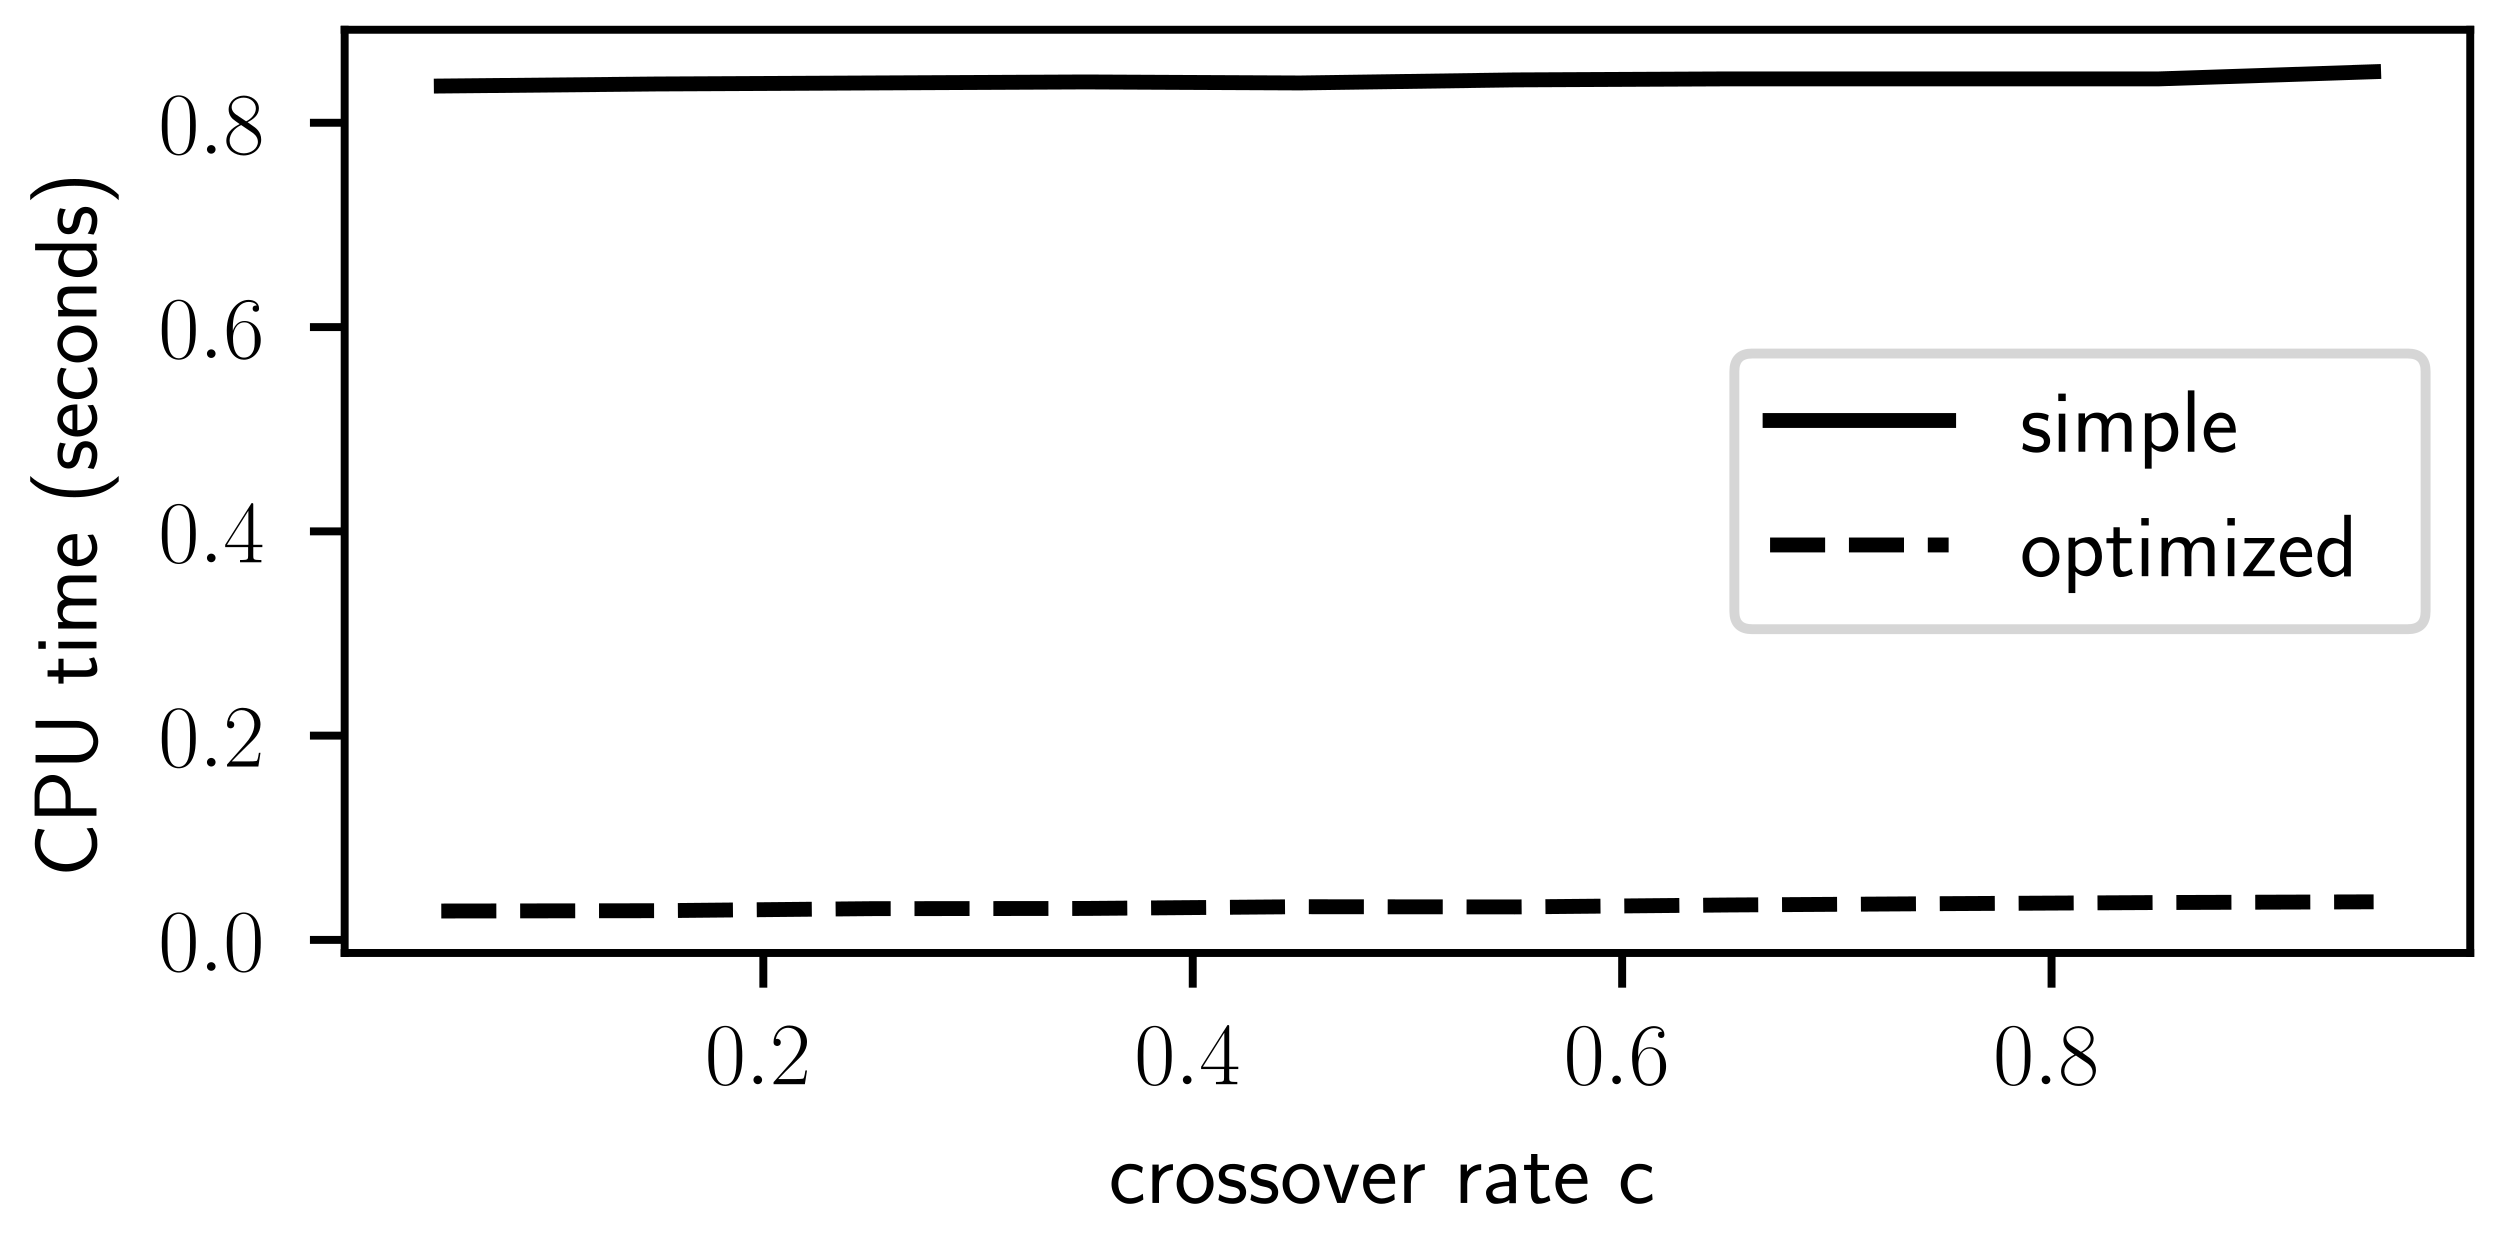
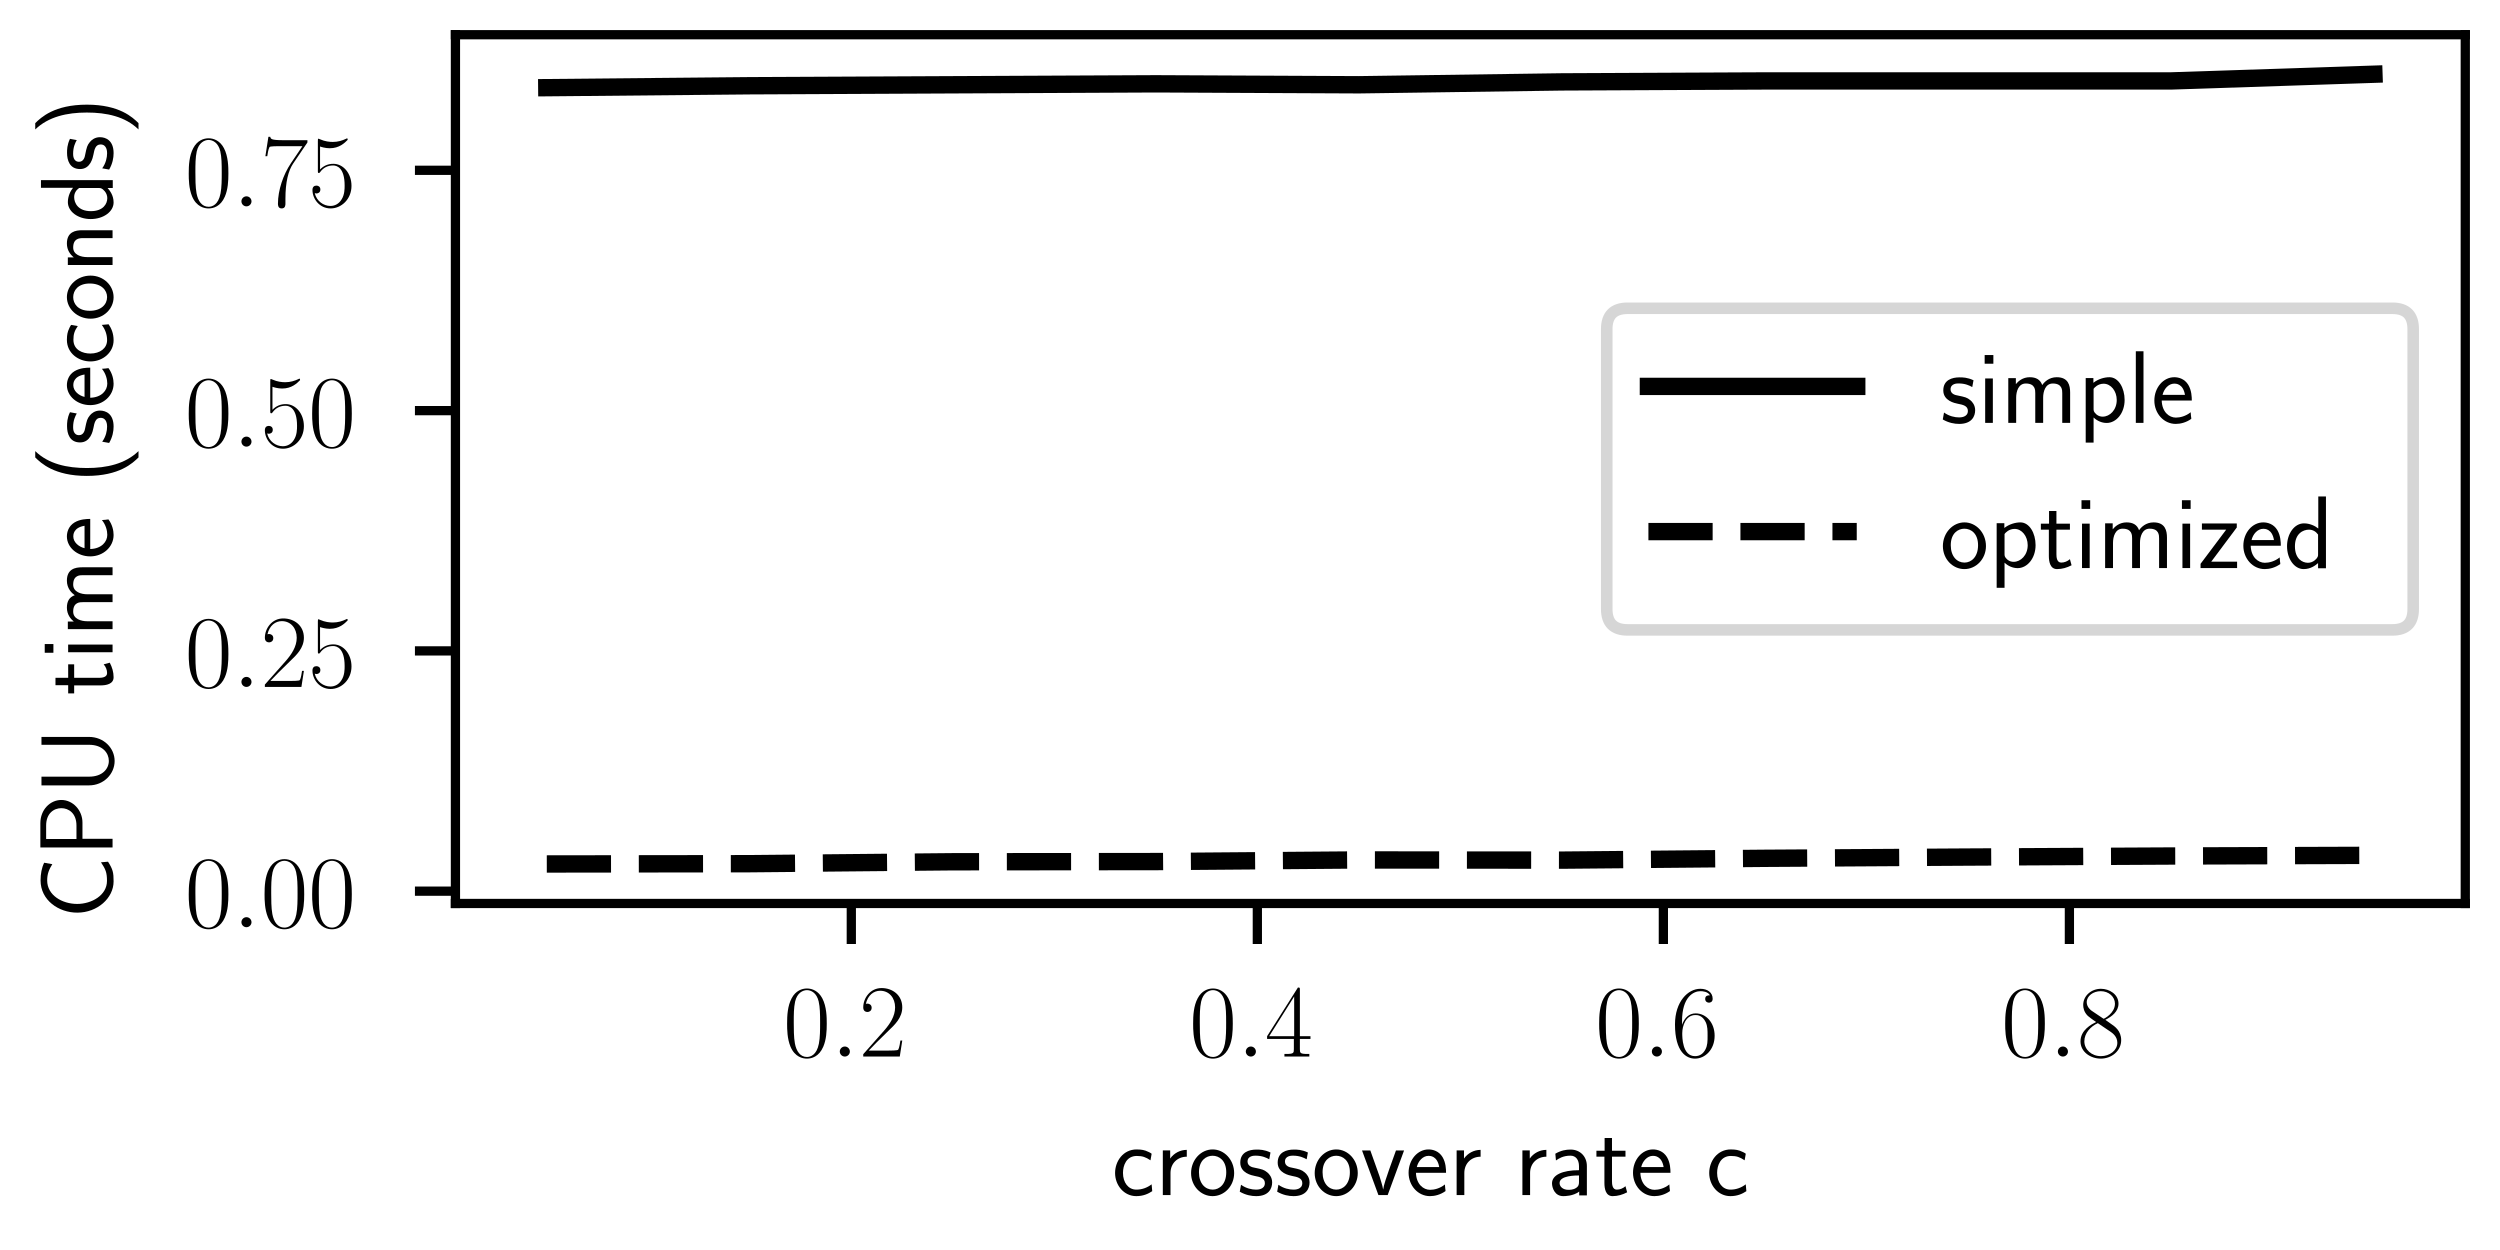
- <svg xmlns="http://www.w3.org/2000/svg" xmlns:xlink="http://www.w3.org/1999/xlink" width="252pt" height="126pt" viewBox="0 0 252 126" version="1.1">
+ <svg xmlns="http://www.w3.org/2000/svg" xmlns:xlink="http://www.w3.org/1999/xlink" width="216pt" height="108pt" viewBox="0 0 216 108" version="1.1">
  <defs>
    <style type="text/css">*{stroke-linejoin: round; stroke-linecap: butt}</style>
  </defs>
  <g id="figure_1">
    <g id="patch_1">
-       <path d="M 0 126  L 252 126  L 252 0  L 0 0  z " style="fill: #ffffff" />
+       <path d="M 0 108  L 216 108  L 216 0  L 0 0  z " style="fill: #ffffff" />
    </g>
    <g id="axes_1">
      <g id="patch_2">
-         <path d="M 34.742 96.06  L 249 96.06  L 249 3  L 34.742 3  z " style="fill: #ffffff" />
+         <path d="M 39.35 78.06  L 213 78.06  L 213 3  L 39.35 3  z " style="fill: #ffffff" />
      </g>
      <g id="matplotlib.axis_1">
        <g id="xtick_1">
          <g id="line2d_1">
            <defs>
-               <path id="m308ebe2b31" d="M 0 0  L 0 3.5  " style="stroke: #000000; stroke-width: 0.8" />
-             </defs>
-             <g>
-               <use xlink:href="#m308ebe2b31" x="76.944" y="96.06" style="stroke: #000000; stroke-width: 0.8" />
+               <path id="m076ae0b006" d="M 0 0  L 0 3.5  " style="stroke: #000000; stroke-width: 0.8" />
+             </defs>
+             <g>
+               <use xlink:href="#m076ae0b006" x="73.553" y="78.06" style="stroke: #000000; stroke-width: 0.8" />
            </g>
          </g>
          <g id="text_1">
-             <g transform="translate(71.05654 109.2862) scale(0.09 -0.09)">
+             <g transform="translate(67.66575 91.28619) scale(0.09 -0.09)">
              <defs>
                <path id="CMR17-30" d="M 2688 2025  C 2688 2416 2682 3080 2413 3591  C 2176 4039 1798 4198 1466 4198  C 1158 4198 768 4058 525 3597  C 269 3118 243 2524 243 2025  C 243 1661 250 1106 448 619  C 723 -39 1216 -128 1466 -128  C 1760 -128 2208 -7 2470 600  C 2662 1042 2688 1559 2688 2025  z M 1466 -26  C 1056 -26 813 325 723 812  C 653 1188 653 1738 653 2096  C 653 2588 653 2997 736 3387  C 858 3929 1216 4096 1466 4096  C 1728 4096 2067 3923 2189 3400  C 2272 3036 2278 2607 2278 2096  C 2278 1680 2278 1169 2202 792  C 2067 95 1690 -26 1466 -26  z " transform="scale(0.015625)" />
                <path id="CMMI12-3a" d="M 1178 307  C 1178 492 1024 619 870 619  C 685 619 557 466 557 313  C 557 128 710 0 864 0  C 1050 0 1178 153 1178 307  z " transform="scale(0.015625)" />
                <path id="CMR17-32" d="M 2669 989  L 2554 989  C 2490 536 2438 459 2413 420  C 2381 369 1920 369 1830 369  L 602 369  C 832 619 1280 1072 1824 1597  C 2214 1967 2669 2402 2669 3035  C 2669 3790 2067 4224 1395 4224  C 691 4224 262 3604 262 3030  C 262 2780 448 2748 525 2748  C 589 2748 781 2787 781 3010  C 781 3207 614 3264 525 3264  C 486 3264 448 3258 422 3245  C 544 3790 915 4058 1306 4058  C 1862 4058 2227 3617 2227 3035  C 2227 2479 1901 2000 1536 1584  L 262 146  L 262 0  L 2515 0  L 2669 989  z " transform="scale(0.015625)" />
              </defs>
              <use xlink:href="#CMR17-30" transform="scale(0.996264)" />
              <use xlink:href="#CMMI12-3a" transform="translate(45.69048 0) scale(0.996264)" />
              <use xlink:href="#CMR17-32" transform="translate(72.78765 0) scale(0.996264)" />
            </g>
          </g>
        </g>
        <g id="xtick_2">
          <g id="line2d_2">
            <g>
-               <use xlink:href="#m308ebe2b31" x="120.229" y="96.06" style="stroke: #000000; stroke-width: 0.8" />
+               <use xlink:href="#m076ae0b006" x="108.634" y="78.06" style="stroke: #000000; stroke-width: 0.8" />
            </g>
          </g>
          <g id="text_2">
-             <g transform="translate(114.341 109.2862) scale(0.09 -0.09)">
+             <g transform="translate(102.7466 91.28619) scale(0.09 -0.09)">
              <defs>
                <path id="CMR17-34" d="M 2150 4122  C 2150 4256 2144 4256 2029 4256  L 128 1254  L 128 1088  L 1779 1088  L 1779 457  C 1779 224 1766 160 1318 160  L 1197 160  L 1197 0  C 1402 0 1747 0 1965 0  C 2182 0 2528 0 2733 0  L 2733 160  L 2611 160  C 2163 160 2150 224 2150 457  L 2150 1088  L 2803 1088  L 2803 1254  L 2150 1254  L 2150 4122  z M 1798 3703  L 1798 1254  L 256 1254  L 1798 3703  z " transform="scale(0.015625)" />
              </defs>
              <use xlink:href="#CMR17-30" transform="scale(0.996264)" />
              <use xlink:href="#CMMI12-3a" transform="translate(45.69048 0) scale(0.996264)" />
              <use xlink:href="#CMR17-34" transform="translate(72.78765 0) scale(0.996264)" />
            </g>
          </g>
        </g>
        <g id="xtick_3">
          <g id="line2d_3">
            <g>
-               <use xlink:href="#m308ebe2b31" x="163.513" y="96.06" style="stroke: #000000; stroke-width: 0.8" />
+               <use xlink:href="#m076ae0b006" x="143.715" y="78.06" style="stroke: #000000; stroke-width: 0.8" />
            </g>
          </g>
          <g id="text_3">
-             <g transform="translate(157.6254 109.2862) scale(0.09 -0.09)">
+             <g transform="translate(137.8275 91.28619) scale(0.09 -0.09)">
              <defs>
                <path id="CMR17-36" d="M 678 2176  C 678 3690 1395 4032 1811 4032  C 1946 4032 2272 4009 2400 3776  C 2298 3776 2106 3776 2106 3553  C 2106 3381 2246 3323 2336 3323  C 2394 3323 2566 3348 2566 3560  C 2566 3954 2246 4179 1805 4179  C 1043 4179 243 3390 243 1984  C 243 253 966 -128 1478 -128  C 2099 -128 2688 427 2688 1283  C 2688 2081 2170 2662 1517 2662  C 1126 2662 838 2407 678 1960  L 678 2176  z M 1478 25  C 691 25 691 1200 691 1436  C 691 1896 909 2560 1504 2560  C 1613 2560 1926 2560 2138 2120  C 2253 1870 2253 1609 2253 1289  C 2253 944 2253 690 2118 434  C 1978 171 1773 25 1478 25  z " transform="scale(0.015625)" />
              </defs>
              <use xlink:href="#CMR17-30" transform="scale(0.996264)" />
              <use xlink:href="#CMMI12-3a" transform="translate(45.69048 0) scale(0.996264)" />
              <use xlink:href="#CMR17-36" transform="translate(72.78765 0) scale(0.996264)" />
            </g>
          </g>
        </g>
        <g id="xtick_4">
          <g id="line2d_4">
            <g>
-               <use xlink:href="#m308ebe2b31" x="206.797" y="96.06" style="stroke: #000000; stroke-width: 0.8" />
+               <use xlink:href="#m076ae0b006" x="178.796" y="78.06" style="stroke: #000000; stroke-width: 0.8" />
            </g>
          </g>
          <g id="text_4">
-             <g transform="translate(200.9098 109.2862) scale(0.09 -0.09)">
+             <g transform="translate(172.9083 91.28619) scale(0.09 -0.09)">
              <defs>
                <path id="CMR17-38" d="M 1741 2264  C 2144 2467 2554 2773 2554 3263  C 2554 3841 1990 4179 1472 4179  C 890 4179 378 3759 378 3180  C 378 3021 416 2747 666 2505  C 730 2442 998 2251 1171 2130  C 883 1983 211 1634 211 934  C 211 279 838 -128 1459 -128  C 2144 -128 2720 362 2720 1010  C 2720 1590 2330 1857 2074 2029  L 1741 2264  z M 902 2822  C 851 2854 595 3051 595 3351  C 595 3739 998 4032 1459 4032  C 1965 4032 2336 3676 2336 3262  C 2336 2669 1670 2331 1638 2331  C 1632 2331 1626 2331 1574 2370  L 902 2822  z M 2080 1519  C 2176 1449 2483 1240 2483 851  C 2483 381 2010 25 1472 25  C 890 25 448 438 448 940  C 448 1443 838 1862 1280 2060  L 2080 1519  z " transform="scale(0.015625)" />
              </defs>
              <use xlink:href="#CMR17-30" transform="scale(0.996264)" />
              <use xlink:href="#CMMI12-3a" transform="translate(45.69048 0) scale(0.996264)" />
              <use xlink:href="#CMR17-38" transform="translate(72.78765 0) scale(0.996264)" />
            </g>
          </g>
        </g>
        <g id="text_5">
-           <g transform="translate(111.7437 121.2563) scale(0.09 -0.09)">
+           <g transform="translate(96.04754 103.2563) scale(0.09 -0.09)">
            <defs>
              <path id="CMSS17-63" d="M 2464 2541  C 2464 2585 2170 2714 2093 2739  C 1882 2816 1613 2816 1542 2816  C 710 2816 211 2093 211 1363  C 211 595 768 -64 1517 -64  C 1946 -64 2253 76 2502 242  L 2464 664  C 2189 453 1869 337 1523 337  C 1024 337 698 774 698 1369  C 698 1831 909 2414 1549 2414  C 1901 2414 2099 2343 2394 2145  L 2464 2541  z " transform="scale(0.015625)" />
              <path id="CMSS17-72" d="M 954 1363  C 954 1965 1395 2368 1958 2368  L 1958 2789  C 1549 2789 1165 2585 934 2253  L 934 2758  L 480 2758  L 480 0  L 954 0  L 954 1363  z " transform="scale(0.015625)" />
              <path id="CMSS17-6f" d="M 2829 1356  C 2829 2176 2221 2816 1504 2816  C 768 2816 173 2157 173 1356  C 173 544 787 -64 1498 -64  C 2227 -64 2829 563 2829 1356  z M 1504 337  C 1050 337 659 709 659 1408  C 659 2151 1114 2427 1498 2427  C 1914 2427 2342 2126 2342 1408  C 2342 683 1926 337 1504 337  z " transform="scale(0.015625)" />
              <path id="CMSS17-73" d="M 2061 2627  C 1683 2807 1389 2807 1197 2807  C 742 2807 198 2648 198 2003  C 198 1359 902 1218 1094 1179  C 1389 1122 1715 1058 1715 740  C 1715 337 1254 337 1171 337  C 915 337 563 407 243 638  L 166 210  C 531 0 883 -64 1178 -64  C 1965 -64 2163 416 2163 781  C 2163 1094 1984 1305 1862 1401  C 1651 1568 1574 1587 1050 1696  C 960 1709 646 1779 646 2066  C 646 2432 1050 2432 1139 2432  C 1555 2432 1811 2303 1984 2208  L 2061 2627  z " transform="scale(0.015625)" />
              <path id="CMSS17-76" d="M 2675 2752  L 2176 2752  L 1747 1556  C 1613 1165 1421 627 1389 352  L 1382 352  C 1370 468 1318 634 1286 749  C 1248 890 1197 1056 1158 1172  L 595 2752  L 83 2752  L 1094 0  L 1664 0  L 2675 2752  z " transform="scale(0.015625)" />
              <path id="CMSS17-65" d="M 2502 1377  C 2502 1590 2490 2003 2285 2345  C 2061 2713 1696 2816 1421 2816  C 755 2816 192 2188 192 1375  C 192 582 774 -64 1510 -64  C 1798 -64 2150 19 2470 248  C 2470 274 2458 414 2451 420  C 2451 433 2432 630 2432 656  C 2125 407 1773 325 1517 325  C 1107 325 666 667 646 1377  L 2502 1377  z M 698 1728  C 781 2084 1062 2421 1421 2421  C 1517 2421 1965 2421 2080 1728  L 698 1728  z " transform="scale(0.015625)" />
              <path id="CMSS17-61" d="M 2406 1791  C 2406 2392 1978 2808 1402 2808  C 1120 2808 813 2757 461 2553  L 499 2135  C 659 2248 934 2432 1395 2432  C 1722 2432 1920 2180 1920 1782  L 1920 1536  C 896 1536 256 1238 256 726  C 256 461 416 -64 947 -64  C 1043 -64 1562 -64 1933 217  L 1933 -19  L 2406 -19  L 2406 1791  z M 1920 816  C 1920 701 1920 548 1728 434  C 1562 325 1350 325 1261 325  C 941 325 723 511 723 744  C 723 1211 1722 1211 1920 1211  L 1920 816  z " transform="scale(0.015625)" />
              <path id="CMSS17-74" d="M 1069 2368  L 1901 2368  L 1901 2737  L 1069 2737  L 1069 3520  L 614 3520  L 614 2737  L 109 2737  L 109 2368  L 602 2368  L 602 749  C 602 384 685 -64 1107 -64  C 1427 -64 1722 25 2003 172  L 1901 548  C 1747 414 1562 337 1363 337  C 1082 337 1069 696 1069 856  L 1069 2368  z " transform="scale(0.015625)" />
            </defs>
            <use xlink:href="#CMSS17-63" transform="scale(0.996264)" />
            <use xlink:href="#CMSS17-72" transform="translate(41.63882 0) scale(0.996264)" />
            <use xlink:href="#CMSS17-6f" transform="translate(73.5486 0) scale(0.996264)" />
            <use xlink:href="#CMSS17-73" transform="translate(120.3922 0) scale(0.996264)" />
            <use xlink:href="#CMSS17-73" transform="translate(156.3058 0) scale(0.996264)" />
            <use xlink:href="#CMSS17-6f" transform="translate(192.2193 0) scale(0.996264)" />
            <use xlink:href="#CMSS17-76" transform="translate(239.0629 0) scale(0.996264)" />
            <use xlink:href="#CMSS17-65" transform="translate(282.0631 0) scale(0.996264)" />
            <use xlink:href="#CMSS17-72" transform="translate(323.7019 0) scale(0.996264)" />
            <use xlink:href="#CMSS17-72" transform="translate(386.8408 0) scale(0.996264)" />
            <use xlink:href="#CMSS17-61" transform="translate(418.7505 0) scale(0.996264)" />
            <use xlink:href="#CMSS17-74" transform="translate(463.6725 0) scale(0.996264)" />
            <use xlink:href="#CMSS17-65" transform="translate(497.504 0) scale(0.996264)" />
            <use xlink:href="#CMSS17-63" transform="translate(570.372 0) scale(0.996264)" />
          </g>
        </g>
      </g>
      <g id="matplotlib.axis_2">
        <g id="ytick_1">
          <g id="line2d_5">
            <defs>
-               <path id="m89d86d54b8" d="M 0 0  L -3.5 0  " style="stroke: #000000; stroke-width: 0.8" />
-             </defs>
-             <g>
-               <use xlink:href="#m89d86d54b8" x="34.742" y="94.743" style="stroke: #000000; stroke-width: 0.8" />
+               <path id="mb8eab383e0" d="M 0 0  L -3.5 0  " style="stroke: #000000; stroke-width: 0.8" />
+             </defs>
+             <g>
+               <use xlink:href="#mb8eab383e0" x="39.35" y="76.998" style="stroke: #000000; stroke-width: 0.8" />
            </g>
          </g>
          <g id="text_6">
-             <g transform="translate(15.96662 97.85656) scale(0.09 -0.09)">
+             <g transform="translate(15.96662 80.11117) scale(0.09 -0.09)">
              <use xlink:href="#CMR17-30" transform="scale(0.996264)" />
              <use xlink:href="#CMMI12-3a" transform="translate(45.69048 0) scale(0.996264)" />
              <use xlink:href="#CMR17-30" transform="translate(72.78765 0) scale(0.996264)" />
+               <use xlink:href="#CMR17-30" transform="translate(118.4781 0) scale(0.996264)" />
            </g>
          </g>
        </g>
        <g id="ytick_2">
          <g id="line2d_6">
            <g>
-               <use xlink:href="#m89d86d54b8" x="34.742" y="74.152" style="stroke: #000000; stroke-width: 0.8" />
+               <use xlink:href="#mb8eab383e0" x="39.35" y="56.237" style="stroke: #000000; stroke-width: 0.8" />
            </g>
          </g>
          <g id="text_7">
-             <g transform="translate(15.96662 77.26526) scale(0.09 -0.09)">
+             <g transform="translate(15.96662 59.35063) scale(0.09 -0.09)">
+               <defs>
+                 <path id="CMR17-35" d="M 730 3692  C 794 3666 1056 3584 1325 3584  C 1920 3584 2246 3911 2432 4100  C 2432 4157 2432 4192 2394 4192  C 2387 4192 2374 4192 2323 4163  C 2099 4058 1837 3973 1517 3973  C 1325 3973 1037 3999 723 4139  C 653 4171 640 4171 634 4171  C 602 4171 595 4164 595 4037  L 595 2203  C 595 2089 595 2057 659 2057  C 691 2057 704 2070 736 2114  C 941 2401 1222 2522 1542 2522  C 1766 2522 2246 2382 2246 1289  C 2246 1085 2246 715 2054 421  C 1894 159 1645 25 1370 25  C 947 25 518 320 403 814  C 429 807 480 795 506 795  C 589 795 749 840 749 1038  C 749 1210 627 1280 506 1280  C 358 1280 262 1190 262 1011  C 262 454 704 -128 1382 -128  C 2042 -128 2669 440 2669 1264  C 2669 2030 2170 2624 1549 2624  C 1222 2624 947 2503 730 2274  L 730 3692  z " transform="scale(0.015625)" />
+               </defs>
              <use xlink:href="#CMR17-30" transform="scale(0.996264)" />
              <use xlink:href="#CMMI12-3a" transform="translate(45.69048 0) scale(0.996264)" />
              <use xlink:href="#CMR17-32" transform="translate(72.78765 0) scale(0.996264)" />
+               <use xlink:href="#CMR17-35" transform="translate(118.4781 0) scale(0.996264)" />
            </g>
          </g>
        </g>
        <g id="ytick_3">
          <g id="line2d_7">
            <g>
-               <use xlink:href="#m89d86d54b8" x="34.742" y="53.561" style="stroke: #000000; stroke-width: 0.8" />
+               <use xlink:href="#mb8eab383e0" x="39.35" y="35.477" style="stroke: #000000; stroke-width: 0.8" />
            </g>
          </g>
          <g id="text_8">
-             <g transform="translate(15.96662 56.67396) scale(0.09 -0.09)">
-               <use xlink:href="#CMR17-30" transform="scale(0.996264)" />
-               <use xlink:href="#CMMI12-3a" transform="translate(45.69048 0) scale(0.996264)" />
-               <use xlink:href="#CMR17-34" transform="translate(72.78765 0) scale(0.996264)" />
+             <g transform="translate(15.96662 38.5901) scale(0.09 -0.09)">
+               <use xlink:href="#CMR17-30" transform="scale(0.996264)" />
+               <use xlink:href="#CMMI12-3a" transform="translate(45.69048 0) scale(0.996264)" />
+               <use xlink:href="#CMR17-35" transform="translate(72.78765 0) scale(0.996264)" />
+               <use xlink:href="#CMR17-30" transform="translate(118.4781 0) scale(0.996264)" />
            </g>
          </g>
        </g>
        <g id="ytick_4">
          <g id="line2d_8">
            <g>
-               <use xlink:href="#m89d86d54b8" x="34.742" y="32.969" style="stroke: #000000; stroke-width: 0.8" />
+               <use xlink:href="#mb8eab383e0" x="39.35" y="14.716" style="stroke: #000000; stroke-width: 0.8" />
            </g>
          </g>
          <g id="text_9">
-             <g transform="translate(15.96662 36.08266) scale(0.09 -0.09)">
-               <use xlink:href="#CMR17-30" transform="scale(0.996264)" />
-               <use xlink:href="#CMMI12-3a" transform="translate(45.69048 0) scale(0.996264)" />
-               <use xlink:href="#CMR17-36" transform="translate(72.78765 0) scale(0.996264)" />
-             </g>
-           </g>
-         </g>
-         <g id="ytick_5">
-           <g id="line2d_9">
-             <g>
-               <use xlink:href="#m89d86d54b8" x="34.742" y="12.378" style="stroke: #000000; stroke-width: 0.8" />
-             </g>
-           </g>
-           <g id="text_10">
-             <g transform="translate(15.96662 15.49136) scale(0.09 -0.09)">
-               <use xlink:href="#CMR17-30" transform="scale(0.996264)" />
-               <use xlink:href="#CMMI12-3a" transform="translate(45.69048 0) scale(0.996264)" />
-               <use xlink:href="#CMR17-38" transform="translate(72.78765 0) scale(0.996264)" />
-             </g>
-           </g>
-         </g>
-         <g id="text_11">
-           <g transform="translate(9.725022 88.4088) rotate(-90) scale(0.09 -0.09)">
+             <g transform="translate(15.96662 17.82956) scale(0.09 -0.09)">
+               <defs>
+                 <path id="CMR17-37" d="M 2886 3941  L 2886 4081  L 1382 4081  C 634 4081 621 4165 595 4288  L 480 4288  L 294 3094  L 410 3094  C 429 3215 474 3540 550 3661  C 589 3712 1062 3712 1171 3712  L 2579 3712  L 1869 2661  C 1395 1954 1069 999 1069 165  C 1069 89 1069 -128 1299 -128  C 1530 -128 1530 89 1530 171  L 1530 465  C 1530 1508 1709 2196 2003 2636  L 2886 3941  z " transform="scale(0.015625)" />
+               </defs>
+               <use xlink:href="#CMR17-30" transform="scale(0.996264)" />
+               <use xlink:href="#CMMI12-3a" transform="translate(45.69048 0) scale(0.996264)" />
+               <use xlink:href="#CMR17-37" transform="translate(72.78765 0) scale(0.996264)" />
+               <use xlink:href="#CMR17-35" transform="translate(118.4781 0) scale(0.996264)" />
+             </g>
+           </g>
+         </g>
+         <g id="text_10">
+           <g transform="translate(9.725022 79.4088) rotate(-90) scale(0.09 -0.09)">
            <defs>
              <path id="CMSS17-43" d="M 3501 714  C 3072 427 2874 344 2355 344  C 1459 344 934 1303 934 2179  C 934 3112 1472 4032 2381 4032  C 2790 4032 3059 3918 3386 3715  L 3475 4217  C 3168 4370 2778 4440 2387 4440  C 1158 4440 397 3316 397 2179  C 397 927 1299 -64 2323 -64  C 2874 -64 3066 -19 3539 280  L 3501 714  z " transform="scale(0.015625)" />
              <path id="CMSS17-50" d="M 2106 1856  C 2874 1856 3501 2453 3501 3158  C 3501 3850 2899 4453 2067 4453  L 570 4453  L 570 0  L 1107 0  L 1107 1856  L 2106 1856  z M 1926 4096  C 2669 4096 2995 3627 2995 3157  C 2995 2720 2694 2226 1926 2226  L 1094 2226  L 1094 4096  L 1926 4096  z " transform="scale(0.015625)" />
              <path id="CMSS17-55" d="M 3552 4384  L 3066 4384  L 3066 1449  C 3066 604 2547 229 2074 229  C 1587 229 1101 623 1101 1443  L 1101 4384  L 563 4384  L 563 1454  C 563 539 1274 -128 2067 -128  C 2861 -128 3552 539 3552 1454  L 3552 4384  z " transform="scale(0.015625)" />
              <path id="CMSS17-69" d="M 979 4183  L 442 4183  L 442 3648  L 979 3648  L 979 4183  z M 947 2739  L 474 2739  L 474 0  L 947 0  L 947 2739  z " transform="scale(0.015625)" />
              <path id="CMSS17-6d" d="M 4288 1877  C 4288 2308 4179 2816 3462 2816  C 2982 2816 2694 2516 2566 2331  C 2451 2670 2182 2816 1798 2816  C 1363 2816 1088 2568 941 2389  L 941 2758  L 474 2758  L 474 0  L 960 0  L 960 1559  C 960 1939 1101 2428 1555 2428  C 2138 2428 2138 2016 2138 1829  L 2138 0  L 2624 0  L 2624 1559  C 2624 1939 2765 2428 3219 2428  C 3802 2428 3802 2016 3802 1829  L 3802 0  L 4288 0  L 4288 1877  z " transform="scale(0.015625)" />
              <path id="CMSS17-28" d="M 1613 4768  C 1267 4417 474 3601 474 1588  C 474 -433 1267 -1243 1613 -1600  L 2003 -1600  C 1216 -784 960 357 960 1581  C 960 2798 1203 3946 2003 4768  L 1613 4768  z " transform="scale(0.015625)" />
              <path id="CMSS17-6e" d="M 2618 1877  C 2618 2283 2522 2816 1798 2816  C 1389 2816 1120 2606 941 2389  L 941 2758  L 474 2758  L 474 0  L 960 0  L 960 1559  C 960 1964 1114 2428 1549 2428  C 2112 2428 2131 2048 2131 1829  L 2131 0  L 2618 0  L 2618 1877  z " transform="scale(0.015625)" />
              <path id="CMSS17-64" d="M 2611 4416  L 2138 4416  L 2138 2438  C 1939 2603 1613 2756 1254 2756  C 672 2756 211 2131 211 1347  C 211 562 666 -64 1235 -64  C 1677 -64 1971 172 2125 306  L 2125 -13  L 2611 -13  L 2611 4416  z M 2125 836  C 2125 747 2125 653 1926 482  C 1798 375 1645 325 1498 325  C 1152 325 698 576 698 1340  C 698 2134 1210 2368 1562 2368  C 1798 2368 1990 2254 2125 2065  L 2125 836  z " transform="scale(0.015625)" />
              <path id="CMSS17-29" d="M 723 -1600  C 1069 -1249 1862 -433 1862 1581  C 1862 3601 1069 4411 723 4768  L 333 4768  C 1120 3952 1376 2811 1376 1588  C 1376 370 1133 -778 333 -1600  L 723 -1600  z " transform="scale(0.015625)" />
            </defs>
            <use xlink:href="#CMSS17-43" transform="scale(0.996264)" />
            <use xlink:href="#CMSS17-50" transform="translate(59.85577 0) scale(0.996264)" />
            <use xlink:href="#CMSS17-55" transform="translate(119.5914 0) scale(0.996264)" />
            <use xlink:href="#CMSS17-74" transform="translate(214.9602 0) scale(0.996264)" />
            <use xlink:href="#CMSS17-69" transform="translate(248.7918 0) scale(0.996264)" />
            <use xlink:href="#CMSS17-6d" transform="translate(270.9725 0) scale(0.996264)" />
            <use xlink:href="#CMSS17-65" transform="translate(345.2018 0) scale(0.996264)" />
            <use xlink:href="#CMSS17-28" transform="translate(418.0697 0) scale(0.996264)" />
            <use xlink:href="#CMSS17-73" transform="translate(454.5036 0) scale(0.996264)" />
            <use xlink:href="#CMSS17-65" transform="translate(490.4171 0) scale(0.996264)" />
            <use xlink:href="#CMSS17-63" transform="translate(532.056 0) scale(0.996264)" />
            <use xlink:href="#CMSS17-6f" transform="translate(573.6948 0) scale(0.996264)" />
            <use xlink:href="#CMSS17-6e" transform="translate(620.5384 0) scale(0.996264)" />
            <use xlink:href="#CMSS17-64" transform="translate(668.7434 0) scale(0.996264)" />
            <use xlink:href="#CMSS17-73" transform="translate(716.9483 0) scale(0.996264)" />
            <use xlink:href="#CMSS17-29" transform="translate(752.8618 0) scale(0.996264)" />
          </g>
        </g>
      </g>
+       <g id="line2d_9">
+         <path d="M 47.243 7.575  L 64.783 7.409  L 82.324 7.325  L 99.864 7.242  L 117.404 7.325  L 134.945 7.076  L 152.485 6.993  L 170.026 6.993  L 187.566 6.993  L 205.107 6.412  " clip-path="url(#p7e71fbc399)" style="fill: none; stroke: #000000; stroke-width: 1.5; stroke-linecap: square" />
+       </g>
      <g id="line2d_10">
-         <path d="M 44.481 8.672  L 66.123 8.466  L 87.765 8.363  L 109.407 8.26  L 131.05 8.363  L 152.692 8.054  L 174.334 7.951  L 195.976 7.951  L 217.619 7.951  L 239.261 7.23  " clip-path="url(#p5bc22743ce)" style="fill: none; stroke: #000000; stroke-width: 1.5; stroke-linecap: square" />
-       </g>
-       <g id="line2d_11">
-         <path d="M 44.481 91.83  L 66.123 91.799  L 87.765 91.593  L 109.407 91.572  L 131.05 91.397  L 152.692 91.418  L 174.334 91.222  L 195.976 91.088  L 217.619 90.975  L 239.261 90.903  " clip-path="url(#p5bc22743ce)" style="fill: none; stroke-dasharray: 5.55,2.4; stroke-dashoffset: 0; stroke: #000000; stroke-width: 1.5" />
+         <path d="M 47.243 74.648  L 64.783 74.623  L 82.324 74.457  L 99.864 74.44  L 117.404 74.299  L 134.945 74.316  L 152.485 74.158  L 170.026 74.05  L 187.566 73.959  L 205.107 73.9  " clip-path="url(#p7e71fbc399)" style="fill: none; stroke-dasharray: 5.55,2.4; stroke-dashoffset: 0; stroke: #000000; stroke-width: 1.5" />
      </g>
      <g id="patch_3">
-         <path d="M 34.742 96.06  L 34.742 3  " style="fill: none; stroke: #000000; stroke-width: 0.8; stroke-linejoin: miter; stroke-linecap: square" />
+         <path d="M 39.35 78.06  L 39.35 3  " style="fill: none; stroke: #000000; stroke-width: 0.8; stroke-linejoin: miter; stroke-linecap: square" />
      </g>
      <g id="patch_4">
-         <path d="M 249 96.06  L 249 3  " style="fill: none; stroke: #000000; stroke-width: 0.8; stroke-linejoin: miter; stroke-linecap: square" />
+         <path d="M 213 78.06  L 213 3  " style="fill: none; stroke: #000000; stroke-width: 0.8; stroke-linejoin: miter; stroke-linecap: square" />
      </g>
      <g id="patch_5">
-         <path d="M 34.742 96.06  L 249 96.06  " style="fill: none; stroke: #000000; stroke-width: 0.8; stroke-linejoin: miter; stroke-linecap: square" />
+         <path d="M 39.35 78.06  L 213 78.06  " style="fill: none; stroke: #000000; stroke-width: 0.8; stroke-linejoin: miter; stroke-linecap: square" />
      </g>
      <g id="patch_6">
-         <path d="M 34.742 3  L 249 3  " style="fill: none; stroke: #000000; stroke-width: 0.8; stroke-linejoin: miter; stroke-linecap: square" />
+         <path d="M 39.35 3  L 213 3  " style="fill: none; stroke: #000000; stroke-width: 0.8; stroke-linejoin: miter; stroke-linecap: square" />
      </g>
      <g id="legend_1">
        <g id="patch_7">
-           <path d="M 176.623 63.423  L 242.7 63.423  Q 244.5 63.423 244.5 61.623  L 244.5 37.436  Q 244.5 35.636 242.7 35.636  L 176.623 35.636  Q 174.823 35.636 174.823 37.436  L 174.823 61.623  Q 174.823 63.423 176.623 63.423  z " style="fill: #ffffff; opacity: 0.8; stroke: #cccccc; stroke-linejoin: miter" />
-         </g>
-         <g id="line2d_12">
-           <path d="M 178.423 42.386  L 187.423 42.386  L 196.423 42.386  " style="fill: none; stroke: #000000; stroke-width: 1.5; stroke-linecap: square" />
-         </g>
-         <g id="text_12">
-           <g transform="translate(203.6232 45.53643) scale(0.09 -0.09)">
+           <path d="M 140.623 54.423  L 206.7 54.423  Q 208.5 54.423 208.5 52.623  L 208.5 28.436  Q 208.5 26.636 206.7 26.636  L 140.623 26.636  Q 138.823 26.636 138.823 28.436  L 138.823 52.623  Q 138.823 54.423 140.623 54.423  z " style="fill: #ffffff; opacity: 0.8; stroke: #cccccc; stroke-linejoin: miter" />
+         </g>
+         <g id="line2d_11">
+           <path d="M 142.423 33.386  L 151.423 33.386  L 160.423 33.386  " style="fill: none; stroke: #000000; stroke-width: 1.5; stroke-linecap: square" />
+         </g>
+         <g id="text_11">
+           <g transform="translate(167.6232 36.53643) scale(0.09 -0.09)">
            <defs>
              <path id="CMSS17-70" d="M 966 333  C 1178 129 1466 -5 1773 -5  C 2368 -5 2880 603 2880 1412  C 2880 2159 2496 2816 1946 2816  C 1626 2816 1242 2702 954 2472  L 954 2765  L 480 2765  L 480 -1216  L 966 -1216  L 966 333  z M 966 2100  C 1018 2176 1235 2415 1587 2415  C 2035 2415 2394 1960 2394 1412  C 2394 787 1958 384 1530 384  C 1402 384 1267 415 1139 523  C 966 674 966 768 966 857  L 966 2100  z " transform="scale(0.015625)" />
              <path id="CMSS17-6c" d="M 947 4416  L 474 4416  L 474 0  L 947 0  L 947 4416  z " transform="scale(0.015625)" />
            </defs>
            <use xlink:href="#CMSS17-73" transform="scale(0.996264)" />
            <use xlink:href="#CMSS17-69" transform="translate(35.91354 0) scale(0.996264)" />
            <use xlink:href="#CMSS17-6d" transform="translate(58.09427 0) scale(0.996264)" />
            <use xlink:href="#CMSS17-70" transform="translate(132.3235 0) scale(0.996264)" />
            <use xlink:href="#CMSS17-6c" transform="translate(180.5285 0) scale(0.996264)" />
            <use xlink:href="#CMSS17-65" transform="translate(202.7092 0) scale(0.996264)" />
          </g>
        </g>
-         <g id="line2d_13">
-           <path d="M 178.423 54.93  L 187.423 54.93  L 196.423 54.93  " style="fill: none; stroke-dasharray: 5.55,2.4; stroke-dashoffset: 0; stroke: #000000; stroke-width: 1.5" />
-         </g>
-         <g id="text_13">
-           <g transform="translate(203.6232 58.07989) scale(0.09 -0.09)">
+         <g id="line2d_12">
+           <path d="M 142.423 45.93  L 151.423 45.93  L 160.423 45.93  " style="fill: none; stroke-dasharray: 5.55,2.4; stroke-dashoffset: 0; stroke: #000000; stroke-width: 1.5" />
+         </g>
+         <g id="text_12">
+           <g transform="translate(167.6232 49.07989) scale(0.09 -0.09)">
            <defs>
              <path id="CMSS17-7a" d="M 2400 2502  L 2400 2750  L 250 2750  L 250 2368  L 1069 2368  C 1146 2368 1222 2368 1299 2368  L 1747 2368  L 166 261  L 166 0  L 2419 0  L 2419 395  L 1549 395  C 1472 395 1395 395 1318 395  L 826 395  L 2400 2502  z " transform="scale(0.015625)" />
            </defs>
            <use xlink:href="#CMSS17-6f" transform="scale(0.996264)" />
            <use xlink:href="#CMSS17-70" transform="translate(46.84362 0) scale(0.996264)" />
            <use xlink:href="#CMSS17-74" transform="translate(95.04857 0) scale(0.996264)" />
            <use xlink:href="#CMSS17-69" transform="translate(128.8801 0) scale(0.996264)" />
            <use xlink:href="#CMSS17-6d" transform="translate(151.0609 0) scale(0.996264)" />
            <use xlink:href="#CMSS17-69" transform="translate(225.2901 0) scale(0.996264)" />
            <use xlink:href="#CMSS17-7a" transform="translate(247.4708 0) scale(0.996264)" />
            <use xlink:href="#CMSS17-65" transform="translate(288.1487 0) scale(0.996264)" />
            <use xlink:href="#CMSS17-64" transform="translate(329.7875 0) scale(0.996264)" />
          </g>
        </g>
      </g>
    </g>
  </g>
  <defs>
-     <clipPath id="p5bc22743ce">
-       <rect x="34.742" y="3" width="214.258" height="93.059" />
+     <clipPath id="p7e71fbc399">
+       <rect x="39.35" y="3" width="173.65" height="75.059" />
    </clipPath>
  </defs>
</svg>
